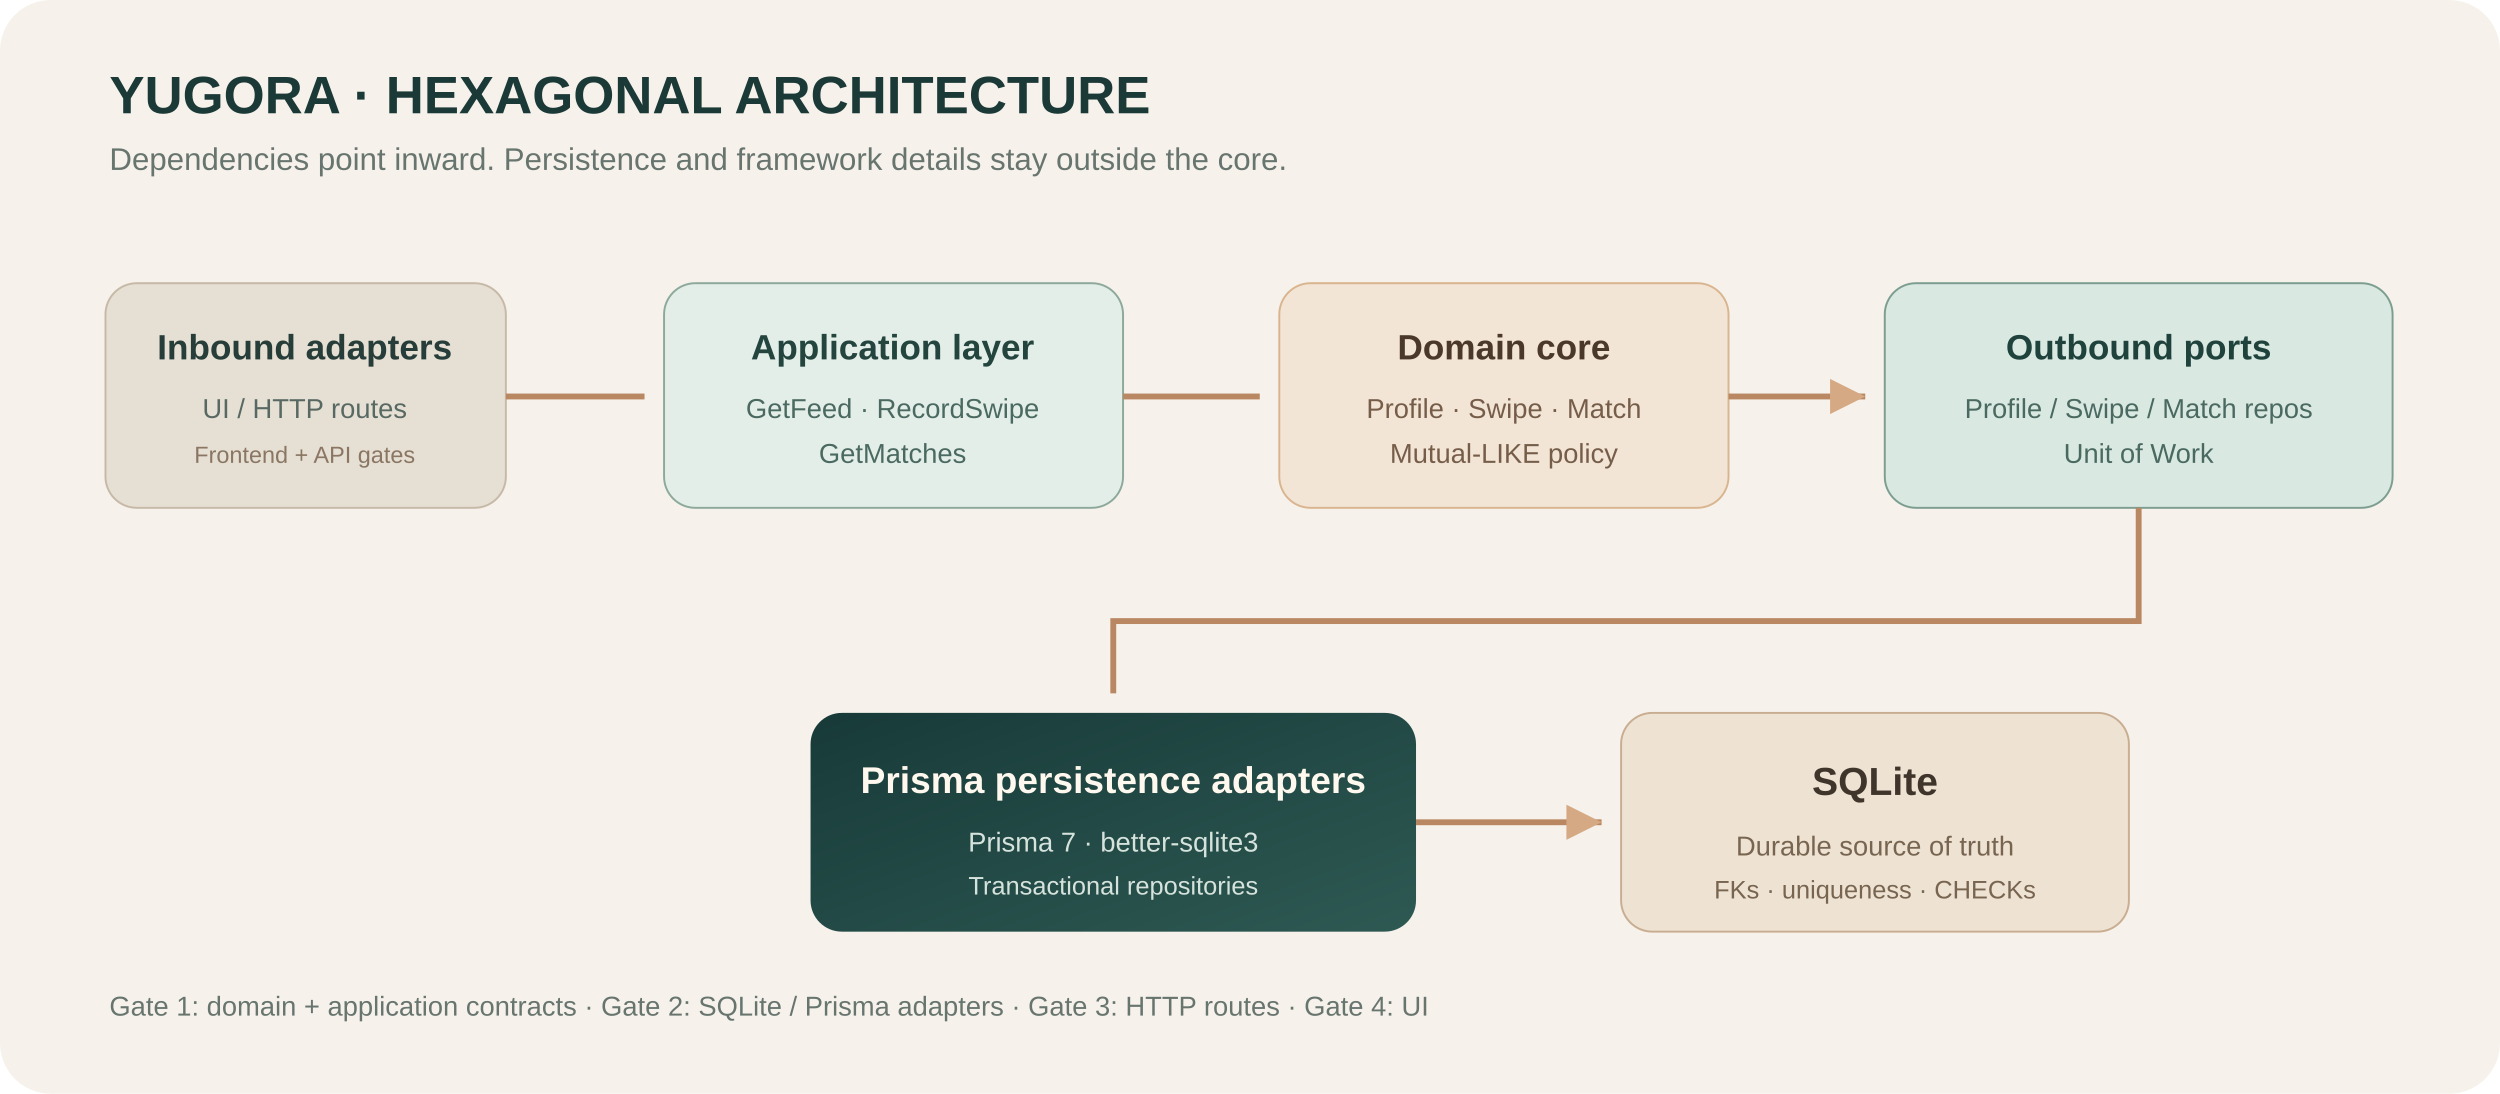
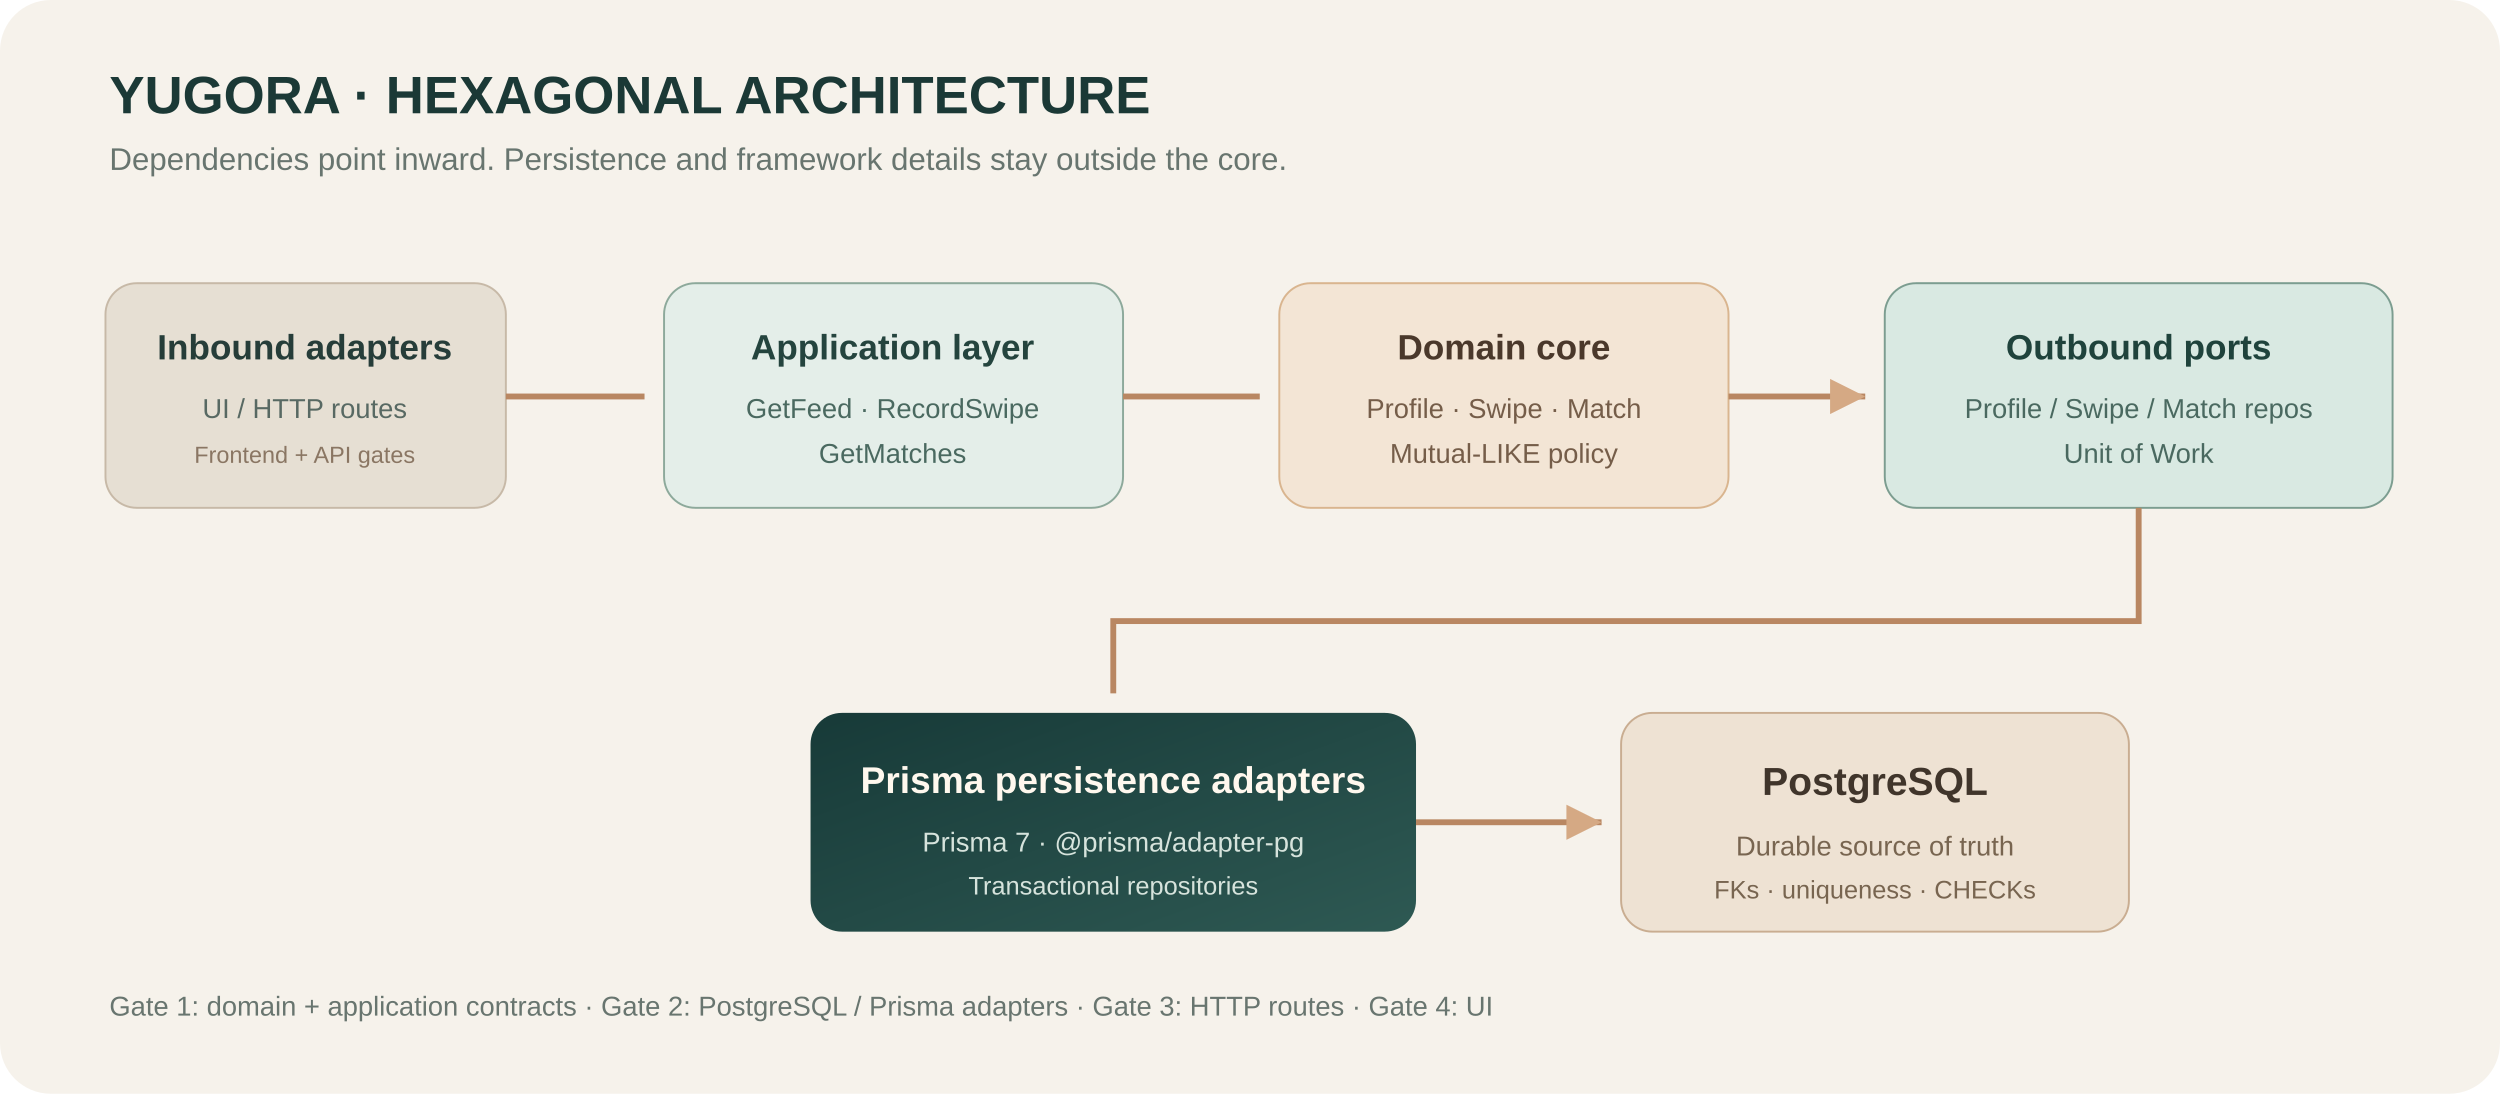
<svg xmlns="http://www.w3.org/2000/svg" width="1280" height="560" viewBox="0 0 1280 560" role="img" aria-labelledby="t d">
  <defs>
    <linearGradient id="p" x2="1" y2="1">
      <stop stop-color="#173a38" />
      <stop offset="1" stop-color="#2e5953" />
    </linearGradient>
    <marker id="arr" markerWidth="8" markerHeight="8" refX="6" refY="3" orient="auto">
      <path d="M0 0 L6 3 L0 6Z" fill="#d5a984" />
    </marker>
  </defs>
  <rect width="1280" height="560" rx="26" fill="#f6f2eb" />
  <text x="56" y="58" fill="#1b3936" font-family="Arial" font-size="27" font-weight="700">YUGORA · HEXAGONAL ARCHITECTURE</text>
  <text x="56" y="87" fill="#68756f" font-family="Arial" font-size="16">Dependencies point inward. Persistence and framework details stay outside the core.</text>
  <rect x="54" y="145" width="205" height="115" rx="16" fill="#e6dfd3" stroke="#c7b9a7" />
  <text x="156" y="184" text-anchor="middle" fill="#263d39" font-family="Arial" font-size="18" font-weight="700">Inbound adapters</text>
  <text x="156" y="214" text-anchor="middle" fill="#586963" font-family="Arial" font-size="14">UI / HTTP routes</text>
  <text x="156" y="237" text-anchor="middle" fill="#8a7663" font-family="Arial" font-size="12">Frontend + API gates</text>
  <rect x="340" y="145" width="235" height="115" rx="16" fill="#e4eee9" stroke="#8da99b" />
  <text x="457" y="184" text-anchor="middle" fill="#24443e" font-family="Arial" font-size="18" font-weight="700">Application layer</text>
  <text x="457" y="214" text-anchor="middle" fill="#4a6960" font-family="Arial" font-size="14">GetFeed · RecordSwipe</text>
  <text x="457" y="237" text-anchor="middle" fill="#4a6960" font-family="Arial" font-size="14">GetMatches</text>
  <rect x="655" y="145" width="230" height="115" rx="16" fill="#f3e5d5" stroke="#d9b58f" />
  <text x="770" y="184" text-anchor="middle" fill="#4a382b" font-family="Arial" font-size="18" font-weight="700">Domain core</text>
  <text x="770" y="214" text-anchor="middle" fill="#755d49" font-family="Arial" font-size="14">Profile · Swipe · Match</text>
  <text x="770" y="237" text-anchor="middle" fill="#755d49" font-family="Arial" font-size="14">Mutual-LIKE policy</text>
  <rect x="965" y="145" width="260" height="115" rx="16" fill="#d9e9e2" stroke="#7c9d90" />
  <text x="1095" y="184" text-anchor="middle" fill="#1f433c" font-family="Arial" font-size="18" font-weight="700">Outbound ports</text>
  <text x="1095" y="214" text-anchor="middle" fill="#4a6960" font-family="Arial" font-size="14">Profile / Swipe / Match repos</text>
  <text x="1095" y="237" text-anchor="middle" fill="#4a6960" font-family="Arial" font-size="14">Unit of Work</text>
  <path d="M259 203 H330 M575 203 H645 M885 203 H955" fill="none" stroke="#b98762" stroke-width="3" marker-end="url(#arr)" />
  <rect x="415" y="365" width="310" height="112" rx="16" fill="url(#p)" />
  <text x="570" y="406" text-anchor="middle" fill="#fff8ee" font-family="Arial" font-size="19" font-weight="700">Prisma persistence adapters</text>
-   <text x="570" y="436" text-anchor="middle" fill="#d6e3dc" font-family="Arial" font-size="14">Prisma 7 · better-sqlite3</text>
+   <text x="570" y="436" text-anchor="middle" fill="#d6e3dc" font-family="Arial" font-size="14">Prisma 7 · @prisma/adapter-pg</text>
  <text x="570" y="458" text-anchor="middle" fill="#d6e3dc" font-family="Arial" font-size="13">Transactional repositories</text>
  <rect x="830" y="365" width="260" height="112" rx="16" fill="#eee2d3" stroke="#c9ad91" />
-   <text x="960" y="407" text-anchor="middle" fill="#40352b" font-family="Arial" font-size="20" font-weight="700">SQLite</text>
+   <text x="960" y="407" text-anchor="middle" fill="#40352b" font-family="Arial" font-size="20" font-weight="700">PostgreSQL</text>
  <text x="960" y="438" text-anchor="middle" fill="#786550" font-family="Arial" font-size="14">Durable source of truth</text>
  <text x="960" y="460" text-anchor="middle" fill="#786550" font-family="Arial" font-size="13">FKs · uniqueness · CHECKs</text>
  <path d="M1095 260 V318 H570 V355 M725 421 H820" fill="none" stroke="#b98762" stroke-width="3" marker-end="url(#arr)" />
-   <text x="56" y="520" fill="#68756f" font-family="Arial" font-size="14">Gate 1: domain + application contracts · Gate 2: SQLite / Prisma adapters · Gate 3: HTTP routes · Gate 4: UI</text>
+   <text x="56" y="520" fill="#68756f" font-family="Arial" font-size="14">Gate 1: domain + application contracts · Gate 2: PostgreSQL / Prisma adapters · Gate 3: HTTP routes · Gate 4: UI</text>
</svg>
